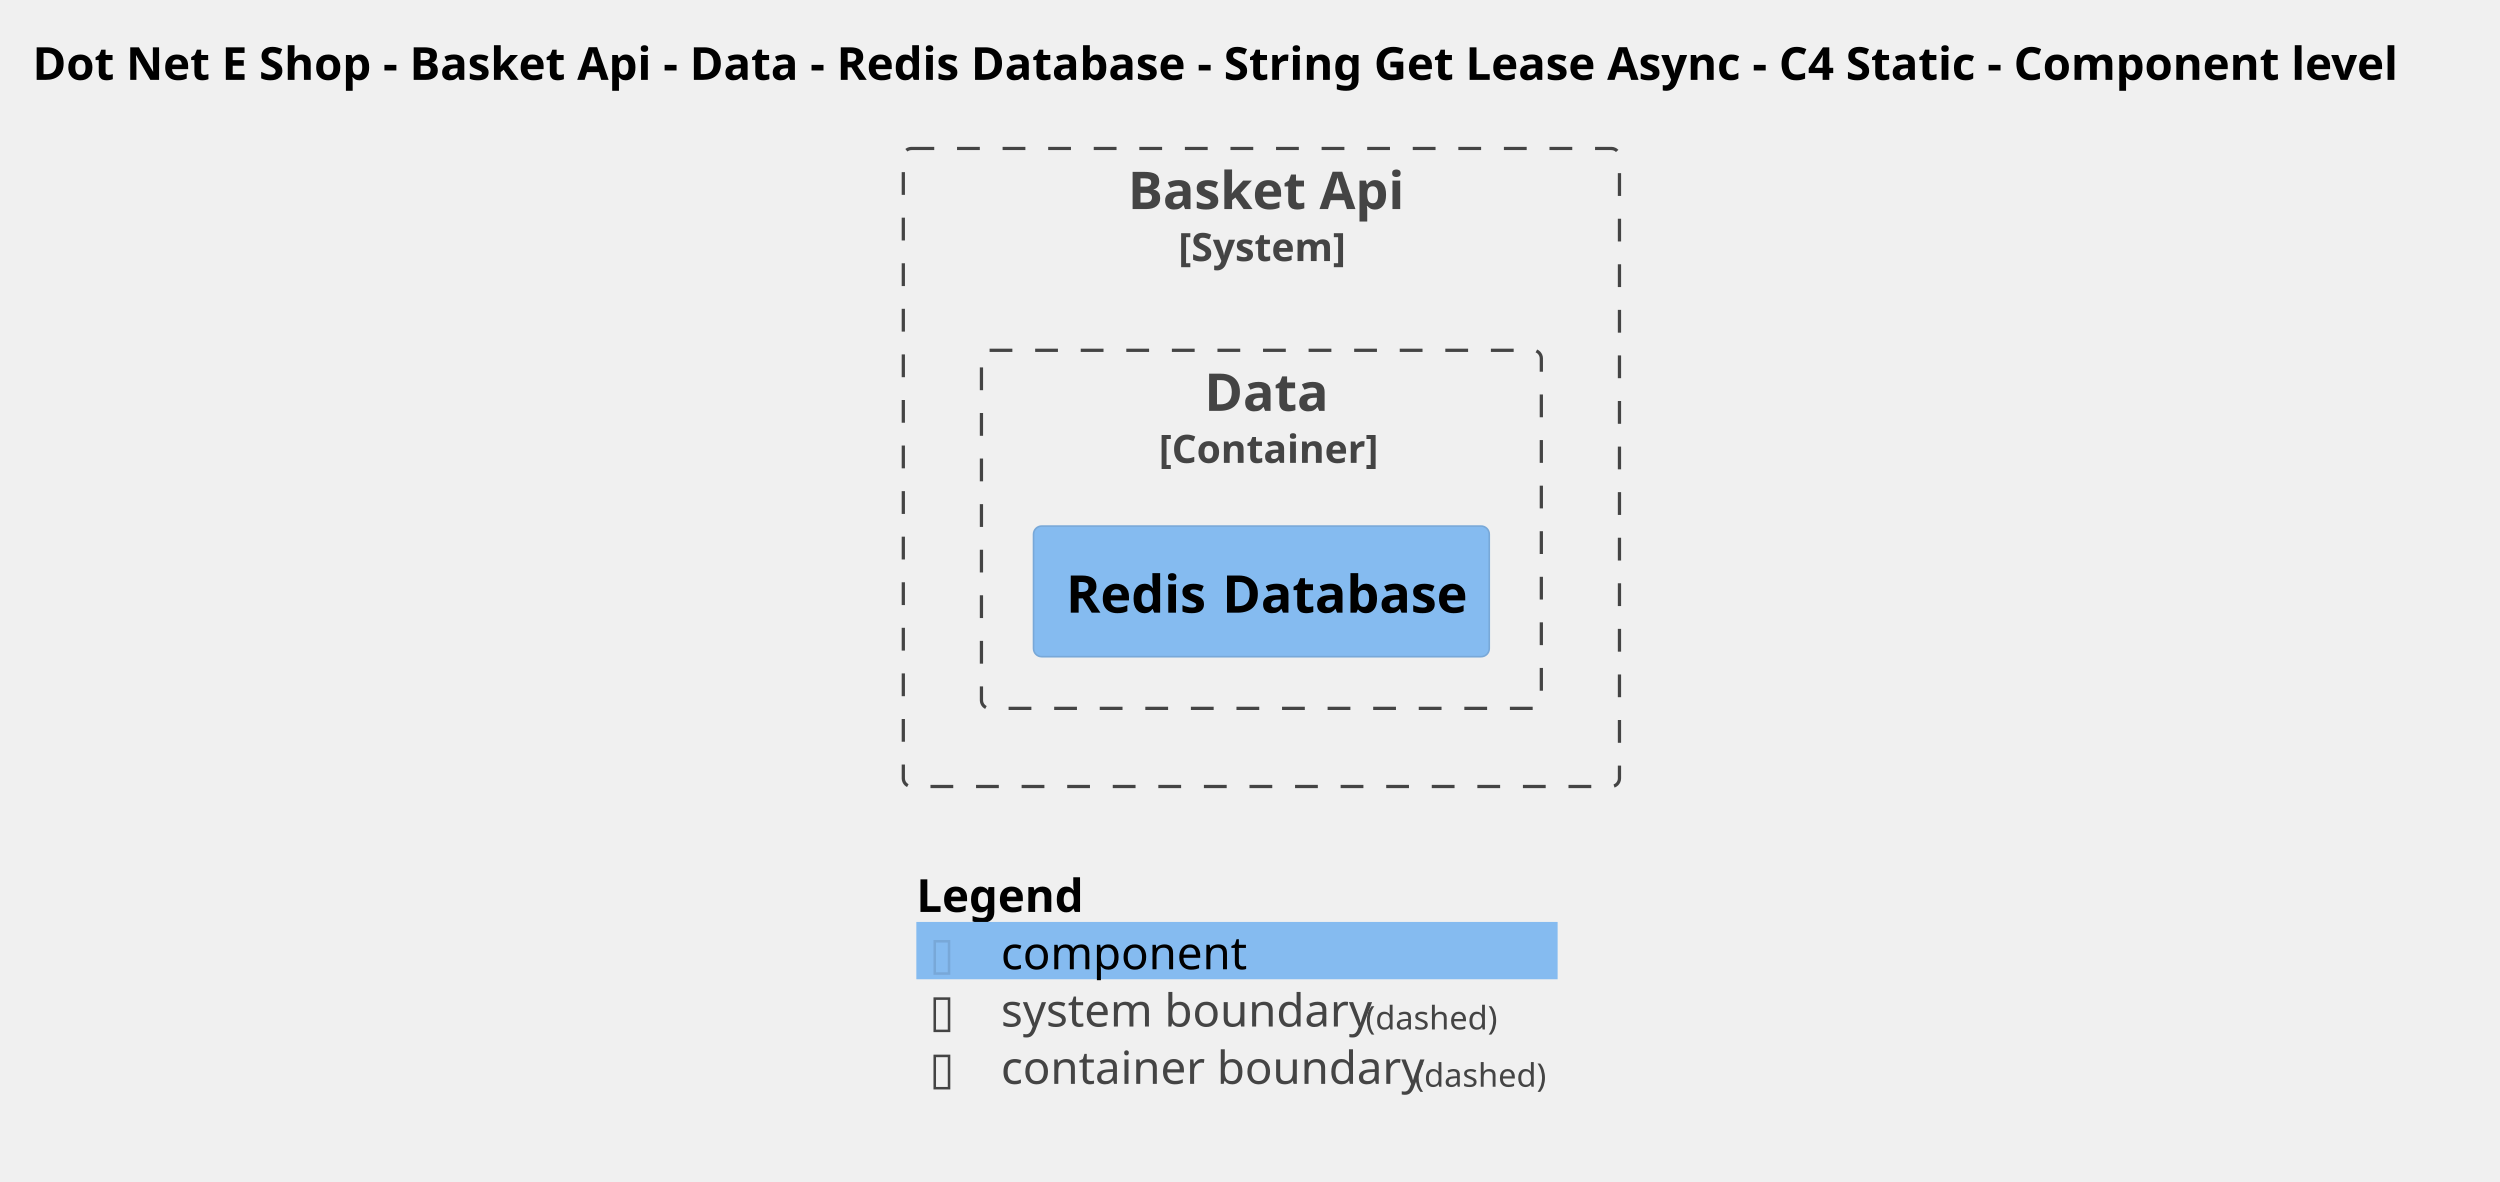
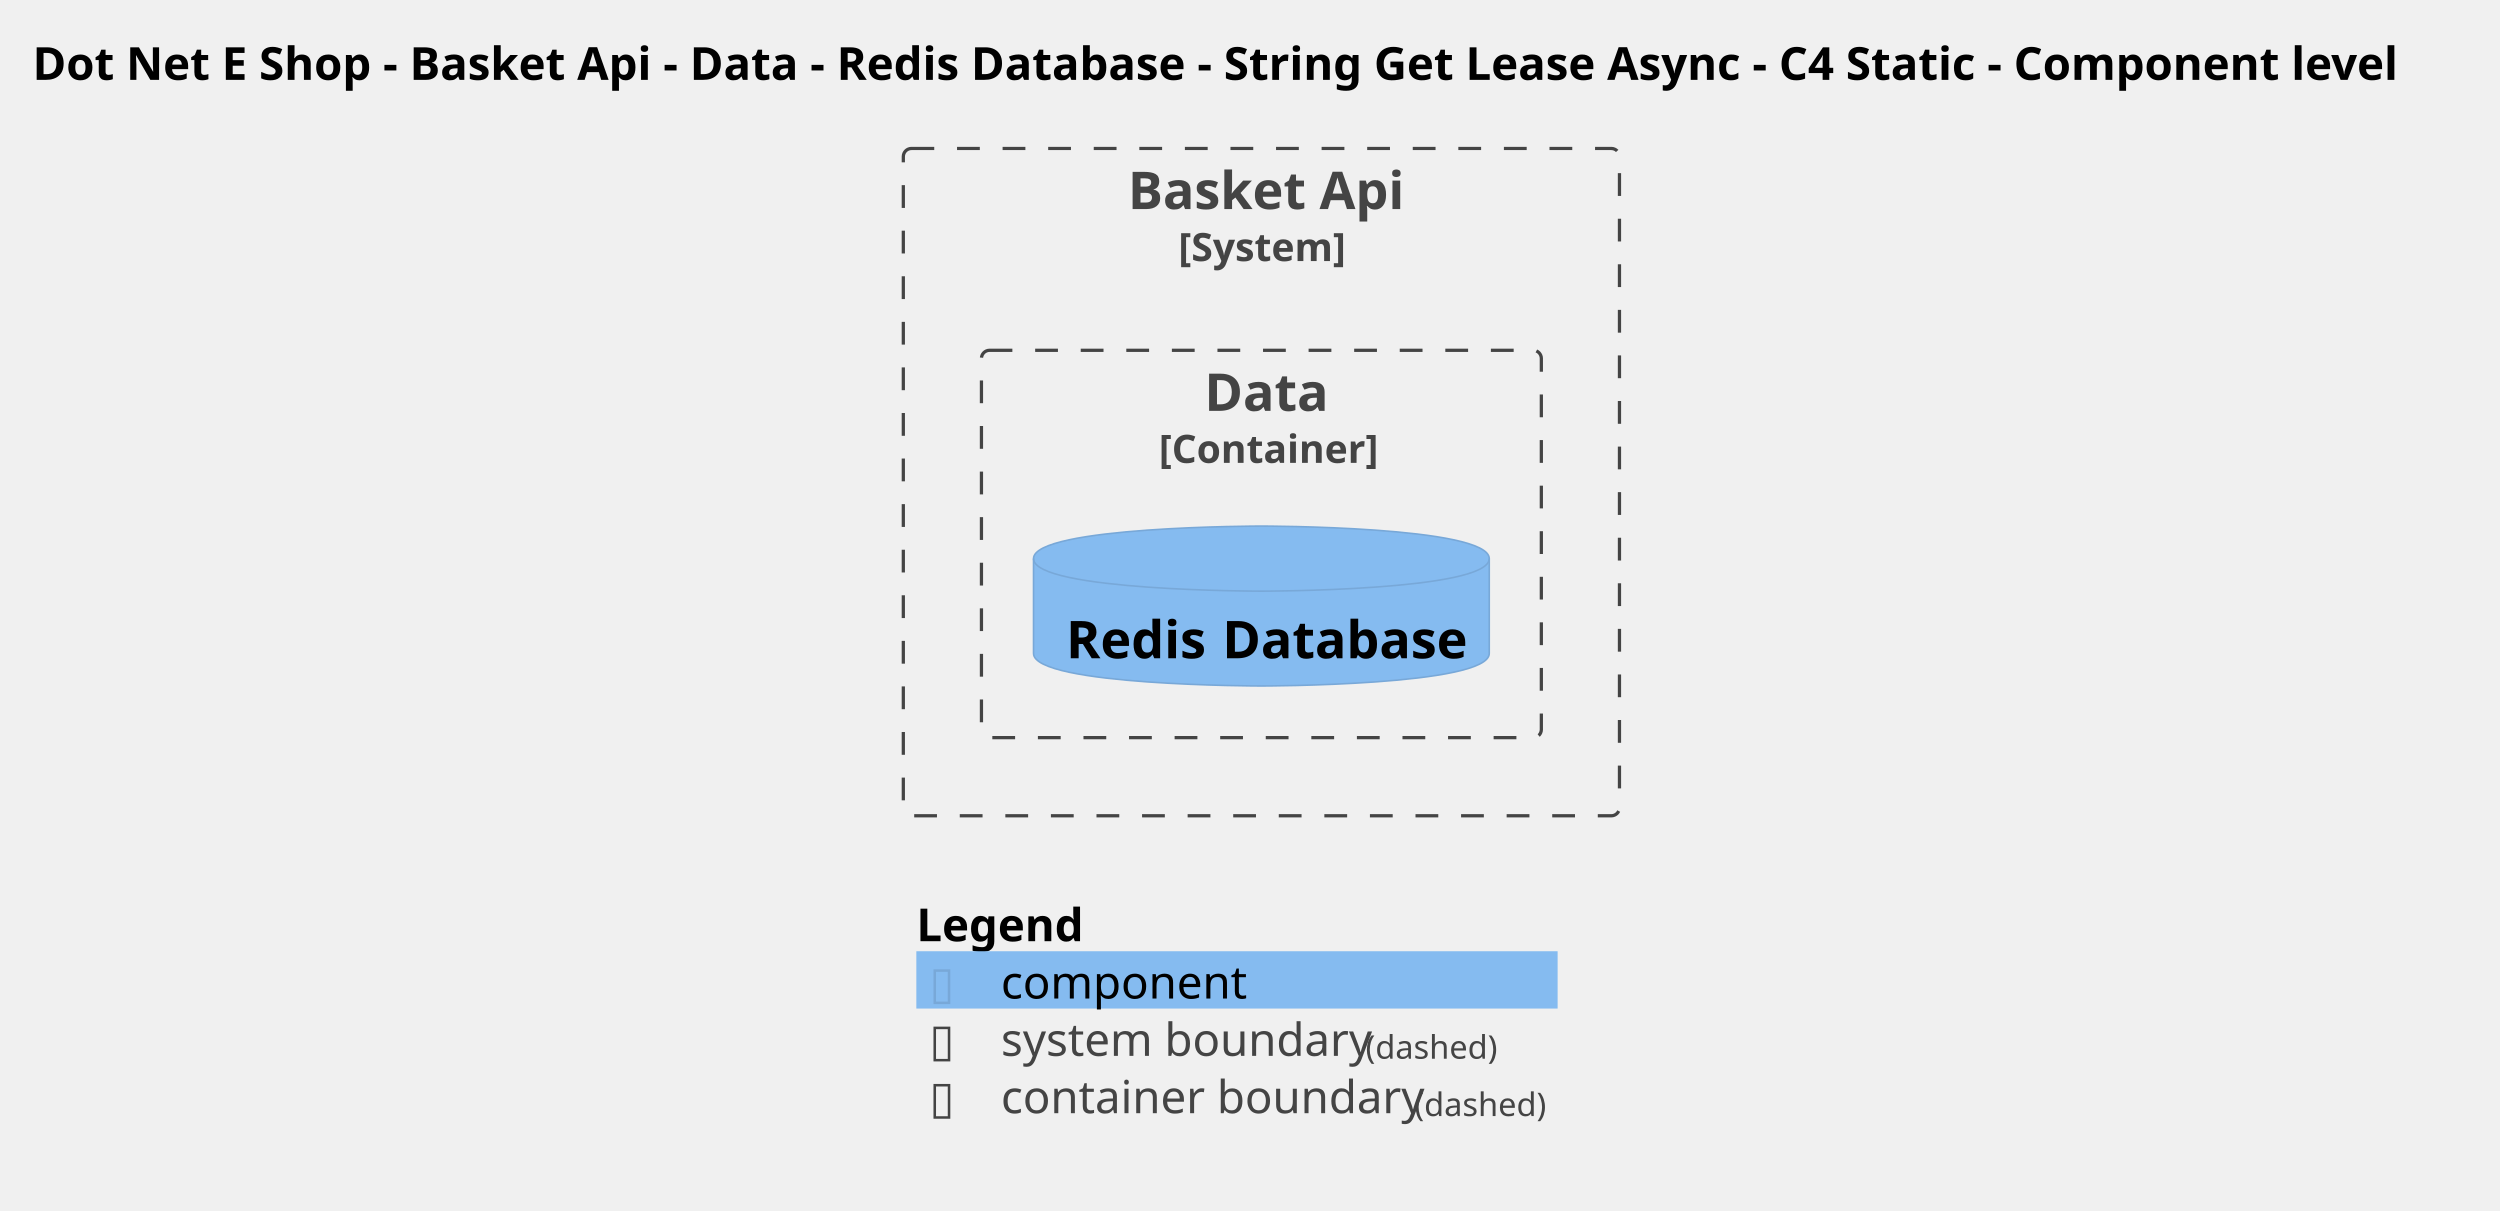
- <svg xmlns="http://www.w3.org/2000/svg" contentStyleType="text/css" height="363px" preserveAspectRatio="none" style="width:768px;height:363px;background:#FFFFFF;" version="1.1" viewBox="0 0 768 363" width="768px" zoomAndPan="magnify">
+ <svg xmlns="http://www.w3.org/2000/svg" contentStyleType="text/css" height="372px" preserveAspectRatio="none" style="width:768px;height:372px;background:#FFFFFF;" version="1.1" viewBox="0 0 768 372" width="768px" zoomAndPan="magnify">
  <defs />
  <g>
    <text fill="#000000" font-family="sans-serif" font-size="14" font-weight="bold" lengthAdjust="spacing" textLength="740" x="10" y="24.533">Dot Net E Shop - Basket Api - Data - Redis Database - String Get Lease Async - C4 Static - Component level</text>
    <g id="cluster_DotNetEShop.SoftwareSystems.BasketApi">
-       <rect fill="none" height="196" rx="2.5" ry="2.5" style="stroke:#444444;stroke-width:1.0;stroke-dasharray:7.0,7.0;" width="220" x="277.5" y="45.609" />
+       <rect fill="none" height="205" rx="2.5" ry="2.5" style="stroke:#444444;stroke-width:1.0;stroke-dasharray:7.0,7.0;" width="220" x="277.5" y="45.609" />
      <text fill="#444444" font-family="sans-serif" font-size="16" font-weight="bold" lengthAdjust="spacing" textLength="82" x="346.5" y="64.219">Basket Api</text>
      <text fill="#444444" font-family="sans-serif" font-size="12" font-weight="bold" lengthAdjust="spacing" textLength="51" x="362" y="80.191">[System]</text>
    </g>
    <g id="cluster_DotNetEShop.SoftwareSystems.BasketApi.Containers.Data">
-       <rect fill="none" height="110" rx="2.5" ry="2.5" style="stroke:#444444;stroke-width:1.0;stroke-dasharray:7.0,7.0;" width="172" x="301.5" y="107.609" />
+       <rect fill="none" height="119" rx="2.5" ry="2.5" style="stroke:#444444;stroke-width:1.0;stroke-dasharray:7.0,7.0;" width="172" x="301.5" y="107.609" />
      <text fill="#444444" font-family="sans-serif" font-size="16" font-weight="bold" lengthAdjust="spacing" textLength="35" x="370" y="126.219">Data</text>
      <text fill="#444444" font-family="sans-serif" font-size="12" font-weight="bold" lengthAdjust="spacing" textLength="63" x="356" y="142.191">[Container]</text>
    </g>
    <g id="elem_DotNetEShop.SoftwareSystems.BasketApi.Containers.Data.Components.RedisDatabase">
-       <rect fill="#85BBF0" height="40.125" rx="2.5" ry="2.5" style="stroke:#78A8D8;stroke-width:0.5;" width="140" x="317.5" y="161.609" />
-       <text fill="#000000" font-family="sans-serif" font-size="16" font-weight="bold" lengthAdjust="spacing" textLength="44" x="327.5" y="188.219">Redis</text>
-       <text fill="#000000" font-family="sans-serif" font-size="16" font-weight="bold" lengthAdjust="spacing" textLength="4" x="371.5" y="188.219"> </text>
-       <text fill="#000000" font-family="sans-serif" font-size="16" font-weight="bold" lengthAdjust="spacing" textLength="72" x="375.5" y="188.219">Database</text>
+       <path d="M317.5,171.609 C317.5,161.609 387.5,161.609 387.5,161.609 C387.5,161.609 457.5,161.609 457.5,171.609 L457.5,200.734 C457.5,210.734 387.5,210.734 387.5,210.734 C387.5,210.734 317.5,210.734 317.5,200.734 L317.5,171.609 " fill="#85BBF0" style="stroke:#78A8D8;stroke-width:0.5;" />
+       <path d="M317.5,171.609 C317.5,181.609 387.5,181.609 387.5,181.609 C387.5,181.609 457.5,181.609 457.5,171.609 " fill="none" style="stroke:#78A8D8;stroke-width:0.5;" />
+       <text fill="#000000" font-family="sans-serif" font-size="16" font-weight="bold" lengthAdjust="spacing" textLength="44" x="327.5" y="202.219">Redis</text>
+       <text fill="#000000" font-family="sans-serif" font-size="16" font-weight="bold" lengthAdjust="spacing" textLength="4" x="371.5" y="202.219"> </text>
+       <text fill="#000000" font-family="sans-serif" font-size="16" font-weight="bold" lengthAdjust="spacing" textLength="72" x="375.5" y="202.219">Database</text>
    </g>
-     <rect fill="none" height="17.609" style="stroke:none;stroke-width:1.0;" width="197" x="281.5" y="265.609" />
-     <text fill="#000000" font-family="sans-serif" font-size="14" font-weight="bold" lengthAdjust="spacing" textLength="53" x="281.5" y="280.143">Legend</text>
-     <text fill="#FFFFFF" font-family="sans-serif" font-size="14" lengthAdjust="spacing" textLength="4" x="334.5" y="280.143"> </text>
-     <rect fill="#85BBF0" height="17.609" style="stroke:none;stroke-width:1.0;" width="197" x="281.5" y="283.219" />
-     <text fill="#78A8D8" font-family="sans-serif" font-size="14" lengthAdjust="spacing" textLength="14" x="285.5" y="297.752">▯</text>
-     <text fill="#FFFFFF" font-family="sans-serif" font-size="14" lengthAdjust="spacing" textLength="4" x="299.5" y="297.752"> </text>
-     <text fill="#000000" font-family="sans-serif" font-size="14" lengthAdjust="spacing" textLength="70" x="307.5" y="297.752">component</text>
-     <text fill="#FFFFFF" font-family="sans-serif" font-size="14" lengthAdjust="spacing" textLength="4" x="381.5" y="297.752"> </text>
-     <rect fill="none" height="17.609" style="stroke:none;stroke-width:1.0;" width="197" x="281.5" y="300.828" />
-     <text fill="#444444" font-family="sans-serif" font-size="14" lengthAdjust="spacing" textLength="14" x="285.5" y="315.361">▯</text>
-     <text fill="#FFFFFF" font-family="sans-serif" font-size="14" lengthAdjust="spacing" textLength="4" x="299.5" y="315.361"> </text>
-     <text fill="#444444" font-family="sans-serif" font-size="14" lengthAdjust="spacing" textLength="108" x="307.5" y="315.361">system boundary</text>
-     <text fill="#444444" font-family="sans-serif" font-size="10" lengthAdjust="spacing" textLength="40" x="419.5" y="316.24">(dashed)</text>
-     <text fill="#FFFFFF" font-family="sans-serif" font-size="14" lengthAdjust="spacing" textLength="4" x="459.5" y="315.361"> </text>
-     <rect fill="none" height="17.609" style="stroke:none;stroke-width:1.0;" width="197" x="281.5" y="318.438" />
-     <text fill="#444444" font-family="sans-serif" font-size="14" lengthAdjust="spacing" textLength="14" x="285.5" y="332.971">▯</text>
-     <text fill="#FFFFFF" font-family="sans-serif" font-size="14" lengthAdjust="spacing" textLength="4" x="299.5" y="332.971"> </text>
-     <text fill="#444444" font-family="sans-serif" font-size="14" lengthAdjust="spacing" textLength="123" x="307.5" y="332.971">container boundary</text>
-     <text fill="#444444" font-family="sans-serif" font-size="10" lengthAdjust="spacing" textLength="40" x="434.5" y="333.85">(dashed)</text>
-     <text fill="#FFFFFF" font-family="sans-serif" font-size="14" lengthAdjust="spacing" textLength="4" x="474.5" y="332.971"> </text>
-     <line style="stroke:none;stroke-width:1.0;" x1="281.5" x2="478.5" y1="265.609" y2="265.609" />
-     <line style="stroke:none;stroke-width:1.0;" x1="281.5" x2="478.5" y1="283.219" y2="283.219" />
-     <line style="stroke:none;stroke-width:1.0;" x1="281.5" x2="478.5" y1="300.828" y2="300.828" />
-     <line style="stroke:none;stroke-width:1.0;" x1="281.5" x2="478.5" y1="318.438" y2="318.438" />
-     <line style="stroke:none;stroke-width:1.0;" x1="281.5" x2="478.5" y1="336.047" y2="336.047" />
-     <line style="stroke:none;stroke-width:1.0;" x1="281.5" x2="281.5" y1="265.609" y2="336.047" />
-     <line style="stroke:none;stroke-width:1.0;" x1="478.5" x2="478.5" y1="265.609" y2="336.047" />
+     <rect fill="none" height="17.609" style="stroke:none;stroke-width:1.0;" width="197" x="281.5" y="274.609" />
+     <text fill="#000000" font-family="sans-serif" font-size="14" font-weight="bold" lengthAdjust="spacing" textLength="53" x="281.5" y="289.143">Legend</text>
+     <text fill="#FFFFFF" font-family="sans-serif" font-size="14" lengthAdjust="spacing" textLength="4" x="334.5" y="289.143"> </text>
+     <rect fill="#85BBF0" height="17.609" style="stroke:none;stroke-width:1.0;" width="197" x="281.5" y="292.219" />
+     <text fill="#78A8D8" font-family="sans-serif" font-size="14" lengthAdjust="spacing" textLength="14" x="285.5" y="306.752">▯</text>
+     <text fill="#FFFFFF" font-family="sans-serif" font-size="14" lengthAdjust="spacing" textLength="4" x="299.5" y="306.752"> </text>
+     <text fill="#000000" font-family="sans-serif" font-size="14" lengthAdjust="spacing" textLength="70" x="307.5" y="306.752">component</text>
+     <text fill="#FFFFFF" font-family="sans-serif" font-size="14" lengthAdjust="spacing" textLength="4" x="381.5" y="306.752"> </text>
+     <rect fill="none" height="17.609" style="stroke:none;stroke-width:1.0;" width="197" x="281.5" y="309.828" />
+     <text fill="#444444" font-family="sans-serif" font-size="14" lengthAdjust="spacing" textLength="14" x="285.5" y="324.361">▯</text>
+     <text fill="#FFFFFF" font-family="sans-serif" font-size="14" lengthAdjust="spacing" textLength="4" x="299.5" y="324.361"> </text>
+     <text fill="#444444" font-family="sans-serif" font-size="14" lengthAdjust="spacing" textLength="108" x="307.5" y="324.361">system boundary</text>
+     <text fill="#444444" font-family="sans-serif" font-size="10" lengthAdjust="spacing" textLength="40" x="419.5" y="325.24">(dashed)</text>
+     <text fill="#FFFFFF" font-family="sans-serif" font-size="14" lengthAdjust="spacing" textLength="4" x="459.5" y="324.361"> </text>
+     <rect fill="none" height="17.609" style="stroke:none;stroke-width:1.0;" width="197" x="281.5" y="327.438" />
+     <text fill="#444444" font-family="sans-serif" font-size="14" lengthAdjust="spacing" textLength="14" x="285.5" y="341.971">▯</text>
+     <text fill="#FFFFFF" font-family="sans-serif" font-size="14" lengthAdjust="spacing" textLength="4" x="299.5" y="341.971"> </text>
+     <text fill="#444444" font-family="sans-serif" font-size="14" lengthAdjust="spacing" textLength="123" x="307.5" y="341.971">container boundary</text>
+     <text fill="#444444" font-family="sans-serif" font-size="10" lengthAdjust="spacing" textLength="40" x="434.5" y="342.85">(dashed)</text>
+     <text fill="#FFFFFF" font-family="sans-serif" font-size="14" lengthAdjust="spacing" textLength="4" x="474.5" y="341.971"> </text>
+     <line style="stroke:none;stroke-width:1.0;" x1="281.5" x2="478.5" y1="274.609" y2="274.609" />
+     <line style="stroke:none;stroke-width:1.0;" x1="281.5" x2="478.5" y1="292.219" y2="292.219" />
+     <line style="stroke:none;stroke-width:1.0;" x1="281.5" x2="478.5" y1="309.828" y2="309.828" />
+     <line style="stroke:none;stroke-width:1.0;" x1="281.5" x2="478.5" y1="327.438" y2="327.438" />
+     <line style="stroke:none;stroke-width:1.0;" x1="281.5" x2="478.5" y1="345.047" y2="345.047" />
+     <line style="stroke:none;stroke-width:1.0;" x1="281.5" x2="281.5" y1="274.609" y2="345.047" />
+     <line style="stroke:none;stroke-width:1.0;" x1="478.5" x2="478.5" y1="274.609" y2="345.047" />
  </g>
</svg>
